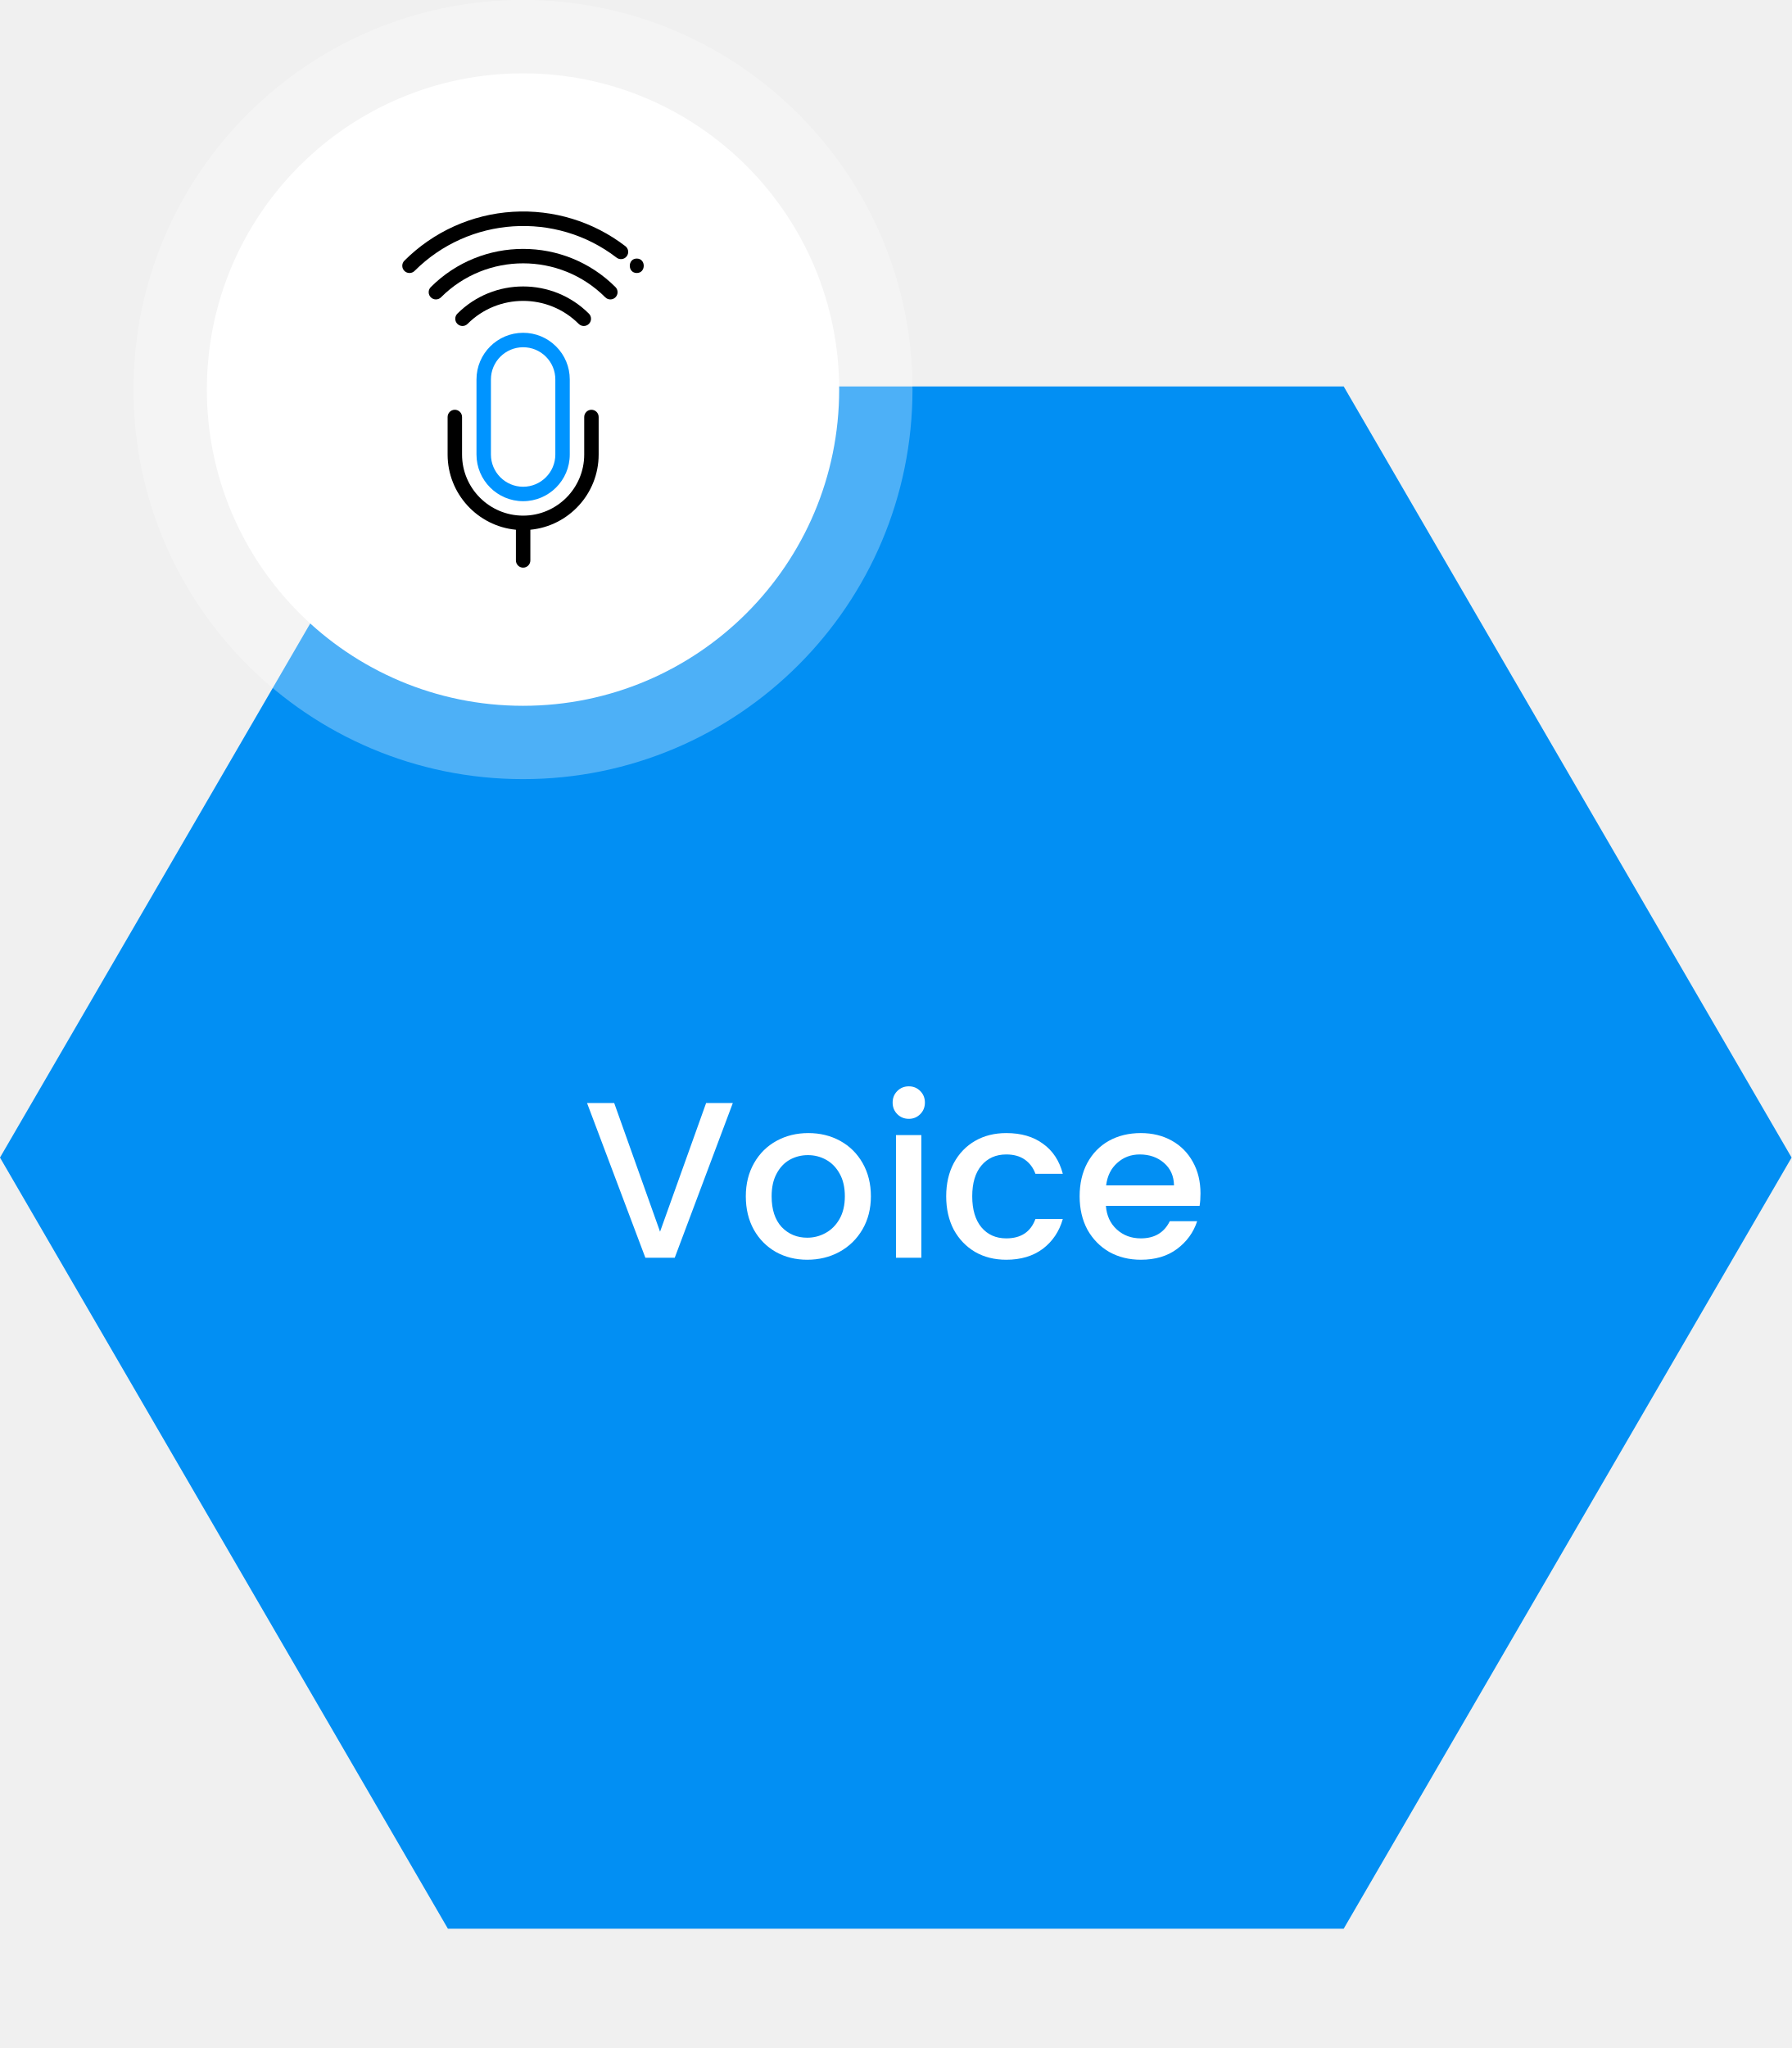
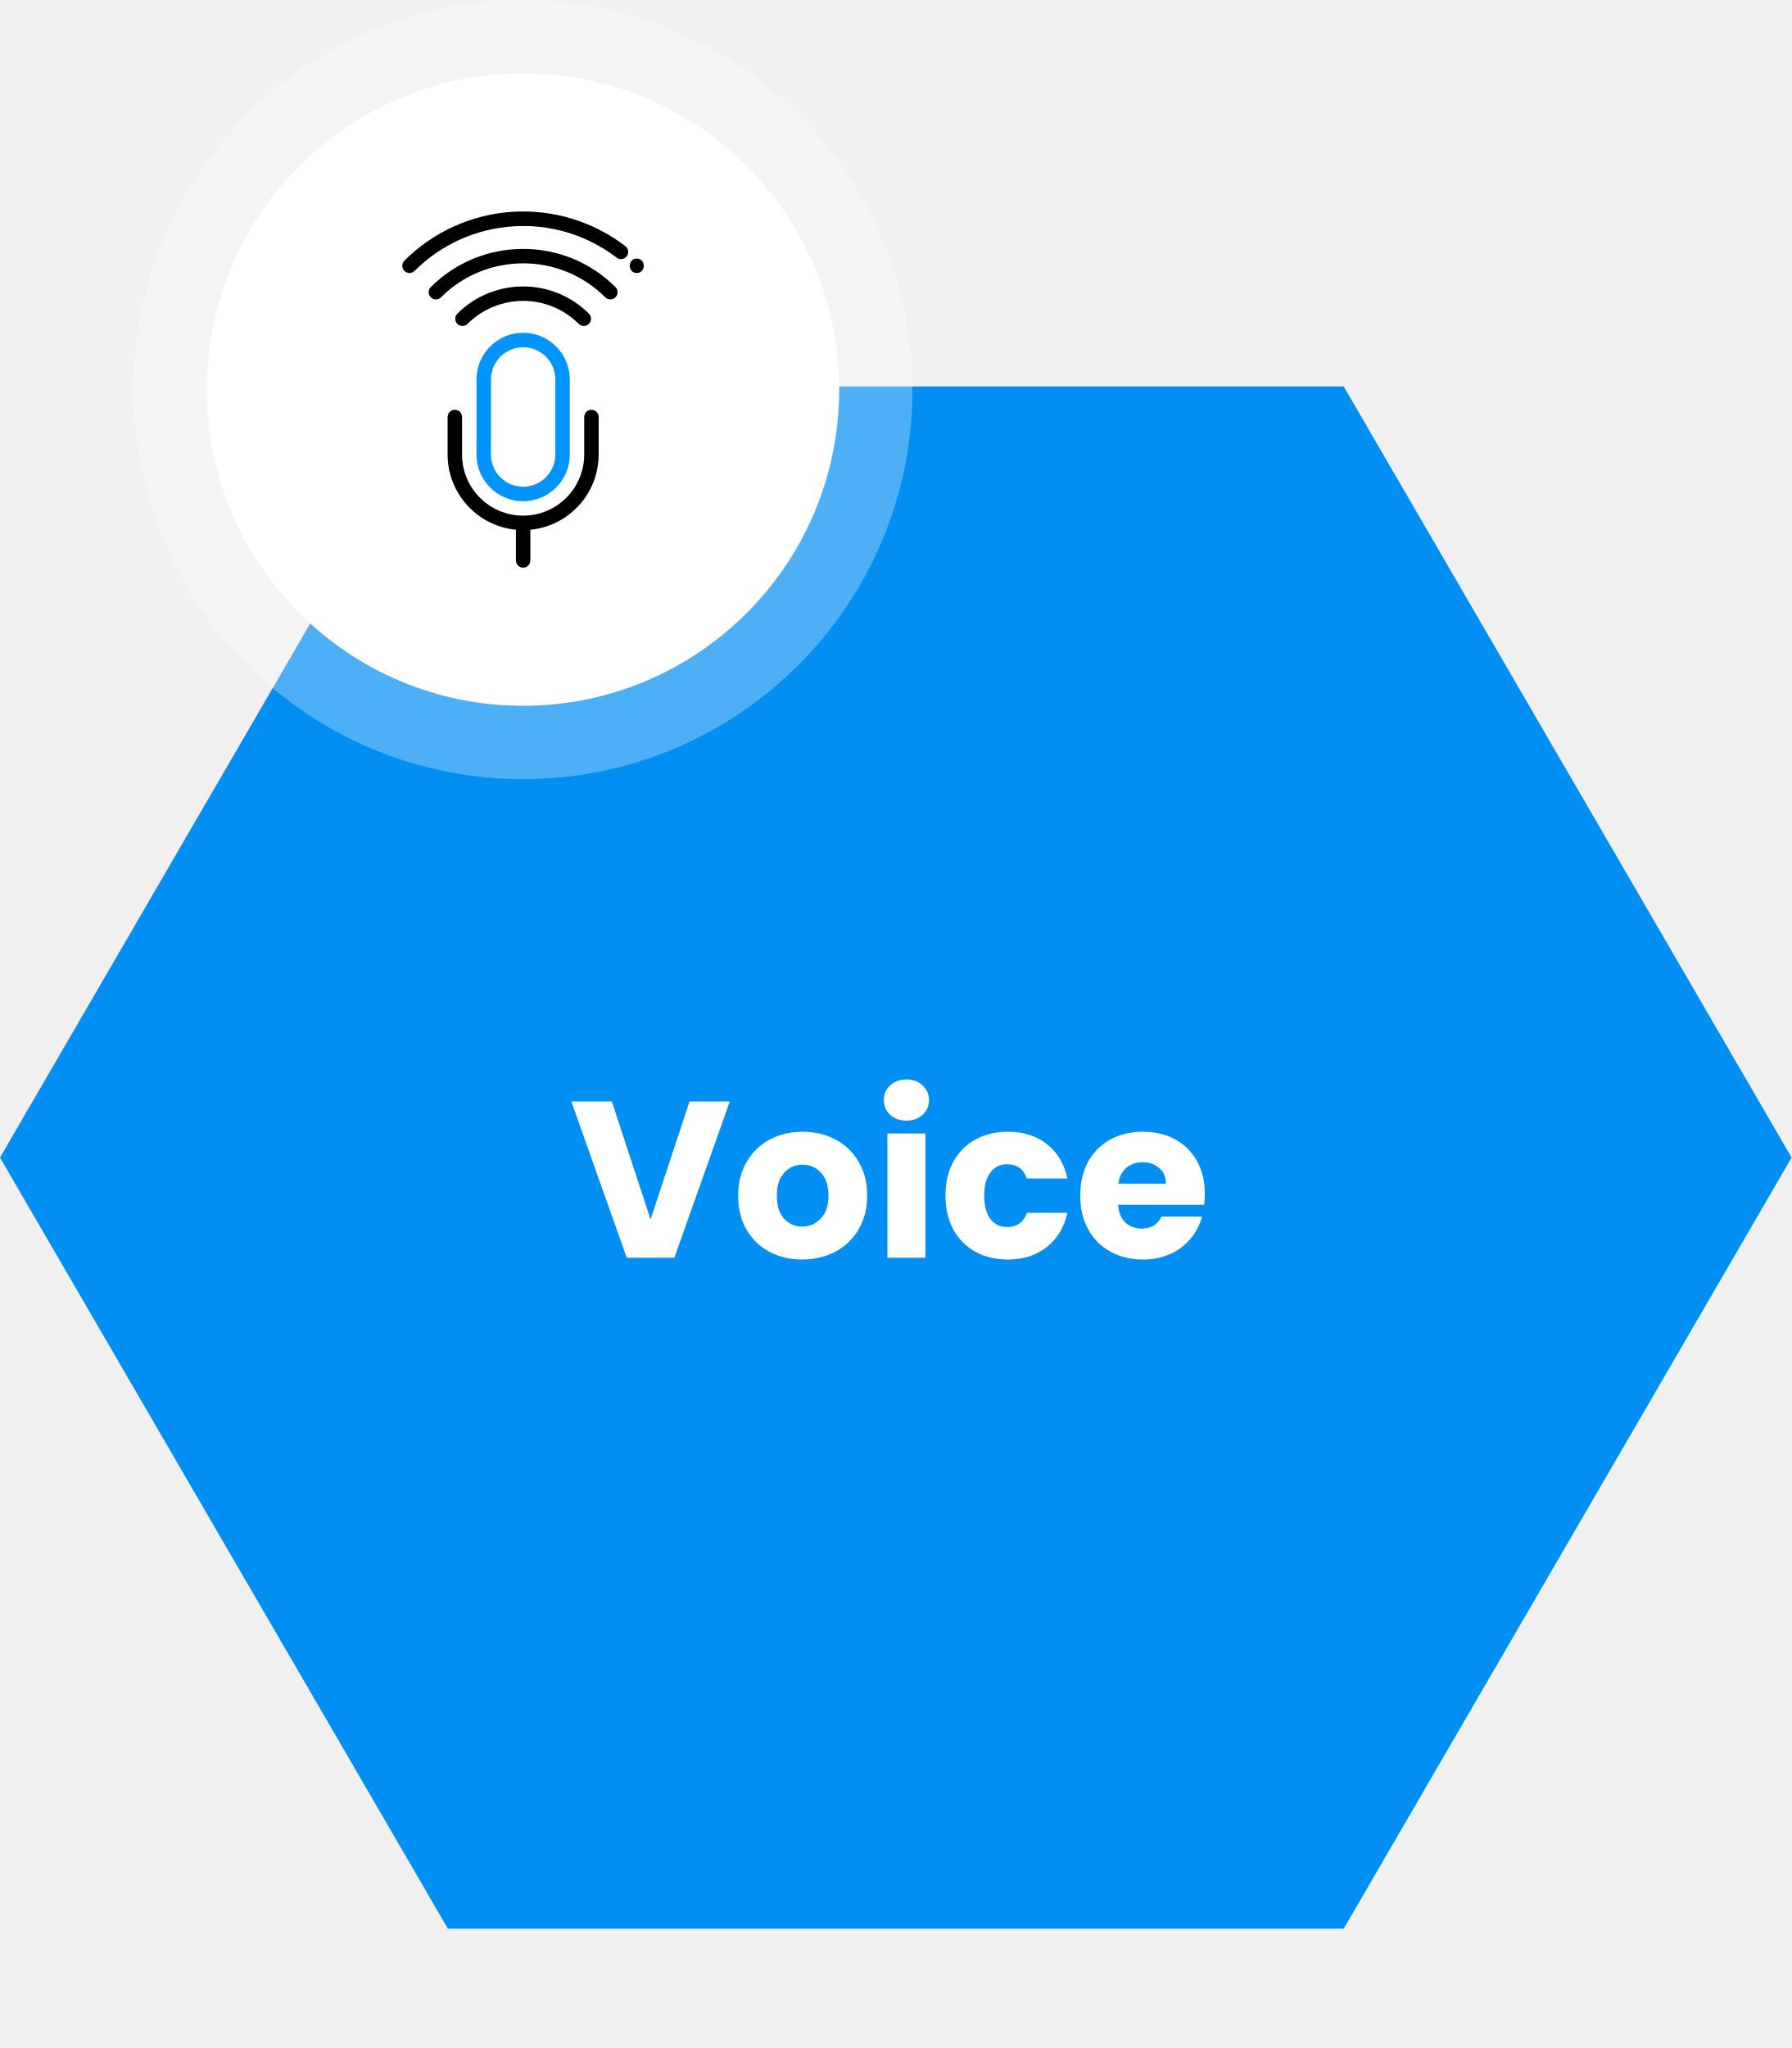
<svg xmlns="http://www.w3.org/2000/svg" width="161" height="184" viewBox="0 0 161 184" fill="none">
  <path d="M161 104L120.75 173.282L40.25 173.282L-3.49691e-06 104L40.25 34.718L120.75 34.718L161 104Z" fill="#028FF3" />
-   <path d="M65.855 99.1L60.635 113H57.995L52.755 99.1H55.195L59.315 110.66L63.455 99.1H65.855ZM72.542 113.18C71.502 113.18 70.562 112.947 69.722 112.48C68.882 112 68.222 111.333 67.742 110.48C67.262 109.613 67.022 108.613 67.022 107.48C67.022 106.36 67.268 105.367 67.762 104.5C68.255 103.633 68.928 102.967 69.782 102.5C70.635 102.033 71.588 101.8 72.642 101.8C73.695 101.8 74.648 102.033 75.502 102.5C76.355 102.967 77.028 103.633 77.522 104.5C78.015 105.367 78.262 106.36 78.262 107.48C78.262 108.6 78.008 109.593 77.502 110.46C76.995 111.327 76.302 112 75.422 112.48C74.555 112.947 73.595 113.18 72.542 113.18ZM72.542 111.2C73.128 111.2 73.675 111.06 74.182 110.78C74.702 110.5 75.122 110.08 75.442 109.52C75.762 108.96 75.922 108.28 75.922 107.48C75.922 106.68 75.768 106.007 75.462 105.46C75.155 104.9 74.748 104.48 74.242 104.2C73.735 103.92 73.188 103.78 72.602 103.78C72.015 103.78 71.468 103.92 70.962 104.2C70.468 104.48 70.075 104.9 69.782 105.46C69.488 106.007 69.342 106.68 69.342 107.48C69.342 108.667 69.642 109.587 70.242 110.24C70.855 110.88 71.622 111.2 72.542 111.2ZM81.676 100.52C81.262 100.52 80.916 100.38 80.636 100.1C80.356 99.82 80.216 99.473 80.216 99.06C80.216 98.647 80.356 98.3 80.636 98.02C80.916 97.74 81.262 97.6 81.676 97.6C82.076 97.6 82.416 97.74 82.696 98.02C82.976 98.3 83.116 98.647 83.116 99.06C83.116 99.473 82.976 99.82 82.696 100.1C82.416 100.38 82.076 100.52 81.676 100.52ZM82.796 101.98V113H80.516V101.98H82.796ZM85.029 107.48C85.029 106.347 85.256 105.353 85.709 104.5C86.176 103.633 86.816 102.967 87.629 102.5C88.442 102.033 89.376 101.8 90.429 101.8C91.762 101.8 92.862 102.12 93.729 102.76C94.609 103.387 95.202 104.287 95.509 105.46H93.049C92.849 104.913 92.529 104.487 92.089 104.18C91.649 103.873 91.096 103.72 90.429 103.72C89.496 103.72 88.749 104.053 88.189 104.72C87.642 105.373 87.369 106.293 87.369 107.48C87.369 108.667 87.642 109.593 88.189 110.26C88.749 110.927 89.496 111.26 90.429 111.26C91.749 111.26 92.622 110.68 93.049 109.52H95.509C95.189 110.64 94.589 111.533 93.709 112.2C92.829 112.853 91.736 113.18 90.429 113.18C89.376 113.18 88.442 112.947 87.629 112.48C86.816 112 86.176 111.333 85.709 110.48C85.256 109.613 85.029 108.613 85.029 107.48ZM107.881 107.22C107.881 107.633 107.855 108.007 107.801 108.34H99.381C99.448 109.22 99.775 109.927 100.361 110.46C100.948 110.993 101.668 111.26 102.521 111.26C103.748 111.26 104.615 110.747 105.121 109.72H107.581C107.248 110.733 106.641 111.567 105.761 112.22C104.895 112.86 103.815 113.18 102.521 113.18C101.468 113.18 100.521 112.947 99.681 112.48C98.855 112 98.201 111.333 97.721 110.48C97.255 109.613 97.021 108.613 97.021 107.48C97.021 106.347 97.248 105.353 97.701 104.5C98.168 103.633 98.815 102.967 99.641 102.5C100.481 102.033 101.441 101.8 102.521 101.8C103.561 101.8 104.488 102.027 105.301 102.48C106.115 102.933 106.748 103.573 107.201 104.4C107.655 105.213 107.881 106.153 107.881 107.22ZM105.501 106.5C105.488 105.66 105.188 104.987 104.601 104.48C104.015 103.973 103.288 103.72 102.421 103.72C101.635 103.72 100.961 103.973 100.401 104.48C99.841 104.973 99.508 105.647 99.401 106.5H105.501Z" fill="white" />
+   <path d="M65.582 98.96L60.602 113H56.322L51.342 98.96H54.982L58.462 109.56L61.962 98.96H65.582ZM72.091 113.16C70.998 113.16 70.011 112.927 69.132 112.46C68.265 111.993 67.578 111.327 67.072 110.46C66.578 109.593 66.332 108.58 66.332 107.42C66.332 106.273 66.585 105.267 67.091 104.4C67.598 103.52 68.291 102.847 69.171 102.38C70.052 101.913 71.038 101.68 72.132 101.68C73.225 101.68 74.212 101.913 75.091 102.38C75.972 102.847 76.665 103.52 77.171 104.4C77.678 105.267 77.931 106.273 77.931 107.42C77.931 108.567 77.671 109.58 77.151 110.46C76.645 111.327 75.945 111.993 75.052 112.46C74.171 112.927 73.185 113.16 72.091 113.16ZM72.091 110.2C72.745 110.2 73.298 109.96 73.751 109.48C74.218 109 74.451 108.313 74.451 107.42C74.451 106.527 74.225 105.84 73.772 105.36C73.332 104.88 72.785 104.64 72.132 104.64C71.465 104.64 70.912 104.88 70.472 105.36C70.031 105.827 69.811 106.513 69.811 107.42C69.811 108.313 70.025 109 70.451 109.48C70.891 109.96 71.438 110.2 72.091 110.2ZM81.466 100.68C80.866 100.68 80.373 100.507 79.986 100.16C79.612 99.8 79.426 99.36 79.426 98.84C79.426 98.307 79.612 97.867 79.986 97.52C80.373 97.16 80.866 96.98 81.466 96.98C82.052 96.98 82.532 97.16 82.906 97.52C83.293 97.867 83.486 98.307 83.486 98.84C83.486 99.36 83.293 99.8 82.906 100.16C82.532 100.507 82.052 100.68 81.466 100.68ZM83.166 101.84V113H79.746V101.84H83.166ZM84.964 107.42C84.964 106.26 85.198 105.247 85.664 104.38C86.144 103.513 86.804 102.847 87.644 102.38C88.498 101.913 89.471 101.68 90.564 101.68C91.964 101.68 93.131 102.047 94.064 102.78C95.011 103.513 95.631 104.547 95.924 105.88H92.284C91.978 105.027 91.384 104.6 90.504 104.6C89.878 104.6 89.378 104.847 89.004 105.34C88.631 105.82 88.444 106.513 88.444 107.42C88.444 108.327 88.631 109.027 89.004 109.52C89.378 110 89.878 110.24 90.504 110.24C91.384 110.24 91.978 109.813 92.284 108.96H95.924C95.631 110.267 95.011 111.293 94.064 112.04C93.118 112.787 91.951 113.16 90.564 113.16C89.471 113.16 88.498 112.927 87.644 112.46C86.804 111.993 86.144 111.327 85.664 110.46C85.198 109.593 84.964 108.58 84.964 107.42ZM108.274 107.24C108.274 107.56 108.254 107.893 108.214 108.24H100.474C100.527 108.933 100.747 109.467 101.134 109.84C101.534 110.2 102.02 110.38 102.594 110.38C103.447 110.38 104.04 110.02 104.374 109.3H108.014C107.827 110.033 107.487 110.693 106.994 111.28C106.514 111.867 105.907 112.327 105.174 112.66C104.44 112.993 103.62 113.16 102.714 113.16C101.62 113.16 100.647 112.927 99.794 112.46C98.94 111.993 98.274 111.327 97.794 110.46C97.314 109.593 97.074 108.58 97.074 107.42C97.074 106.26 97.307 105.247 97.774 104.38C98.254 103.513 98.92 102.847 99.774 102.38C100.627 101.913 101.607 101.68 102.714 101.68C103.794 101.68 104.754 101.907 105.594 102.36C106.434 102.813 107.087 103.46 107.554 104.3C108.034 105.14 108.274 106.12 108.274 107.24ZM104.774 106.34C104.774 105.753 104.574 105.287 104.174 104.94C103.774 104.593 103.274 104.42 102.674 104.42C102.1 104.42 101.614 104.587 101.214 104.92C100.827 105.253 100.587 105.727 100.494 106.34H104.774Z" fill="white" />
  <circle opacity="0.3" cx="47" cy="35" r="35" fill="white" />
  <circle cx="47" cy="35" r="28.412" fill="white" />
  <g clip-path="url(#clip0_114_1018)">
    <path d="M49.974 31.127C49.182 30.335 48.13 29.899 47.011 29.899C44.7 29.899 42.819 31.779 42.819 34.09V40.838C42.819 43.149 44.7 45.029 47.011 45.029C49.322 45.029 51.202 43.149 51.202 40.838V34.09C51.202 32.971 50.766 31.919 49.974 31.127ZM49.904 40.838C49.904 42.433 48.606 43.731 47.011 43.731C45.416 43.731 44.117 42.433 44.117 40.838V34.09C44.117 32.495 45.416 31.198 47.011 31.198C47.783 31.198 48.51 31.498 49.056 32.044C49.603 32.591 49.904 33.318 49.904 34.09V40.838Z" fill="#0094FF" />
    <path d="M53.149 36.815C52.791 36.815 52.5 37.106 52.5 37.464V40.838C52.5 43.865 50.038 46.327 47.011 46.327C43.984 46.327 41.522 43.865 41.522 40.838V37.464C41.522 37.106 41.231 36.815 40.873 36.815C40.514 36.815 40.224 37.106 40.224 37.464V40.838C40.224 44.361 42.923 47.266 46.362 47.594V50.351C46.362 50.709 46.652 51 47.011 51C47.369 51 47.66 50.709 47.66 50.351V47.594C51.099 47.266 53.798 44.361 53.798 40.838V37.464C53.798 37.106 53.508 36.815 53.149 36.815Z" fill="black" />
    <path d="M52.922 28.18C49.663 24.921 44.36 24.921 41.101 28.18C40.848 28.433 40.848 28.844 41.101 29.098C41.355 29.351 41.766 29.351 42.019 29.098C44.772 26.345 49.251 26.345 52.004 29.098C52.131 29.225 52.297 29.288 52.463 29.288C52.629 29.288 52.795 29.225 52.922 29.098C53.175 28.844 53.175 28.433 52.922 28.18Z" fill="black" />
    <path d="M55.308 25.793C50.733 21.218 43.289 21.218 38.714 25.793C38.46 26.046 38.46 26.457 38.714 26.711C38.967 26.964 39.378 26.964 39.632 26.711C43.7 22.642 50.321 22.642 54.391 26.711C54.517 26.837 54.683 26.901 54.849 26.901C55.016 26.901 55.182 26.837 55.308 26.711C55.562 26.457 55.562 26.046 55.308 25.793Z" fill="black" />
    <path d="M56.2 22.118C53.32 19.903 49.728 18.805 46.084 19.028C42.408 19.253 38.947 20.813 36.34 23.42C36.087 23.673 36.087 24.084 36.34 24.338C36.467 24.465 36.633 24.528 36.799 24.528C36.965 24.528 37.132 24.465 37.258 24.338C42.141 19.455 49.944 18.943 55.408 23.147C55.692 23.366 56.1 23.312 56.318 23.028C56.537 22.744 56.484 22.337 56.2 22.118Z" fill="black" />
    <path d="M57.223 23.23C56.387 23.23 56.386 24.528 57.223 24.528C58.058 24.528 58.059 23.23 57.223 23.23Z" fill="black" />
  </g>
  <defs>
    <clipPath id="clip0_114_1018">
      <rect width="32" height="32" fill="white" transform="translate(31 19)" />
    </clipPath>
  </defs>
</svg>
